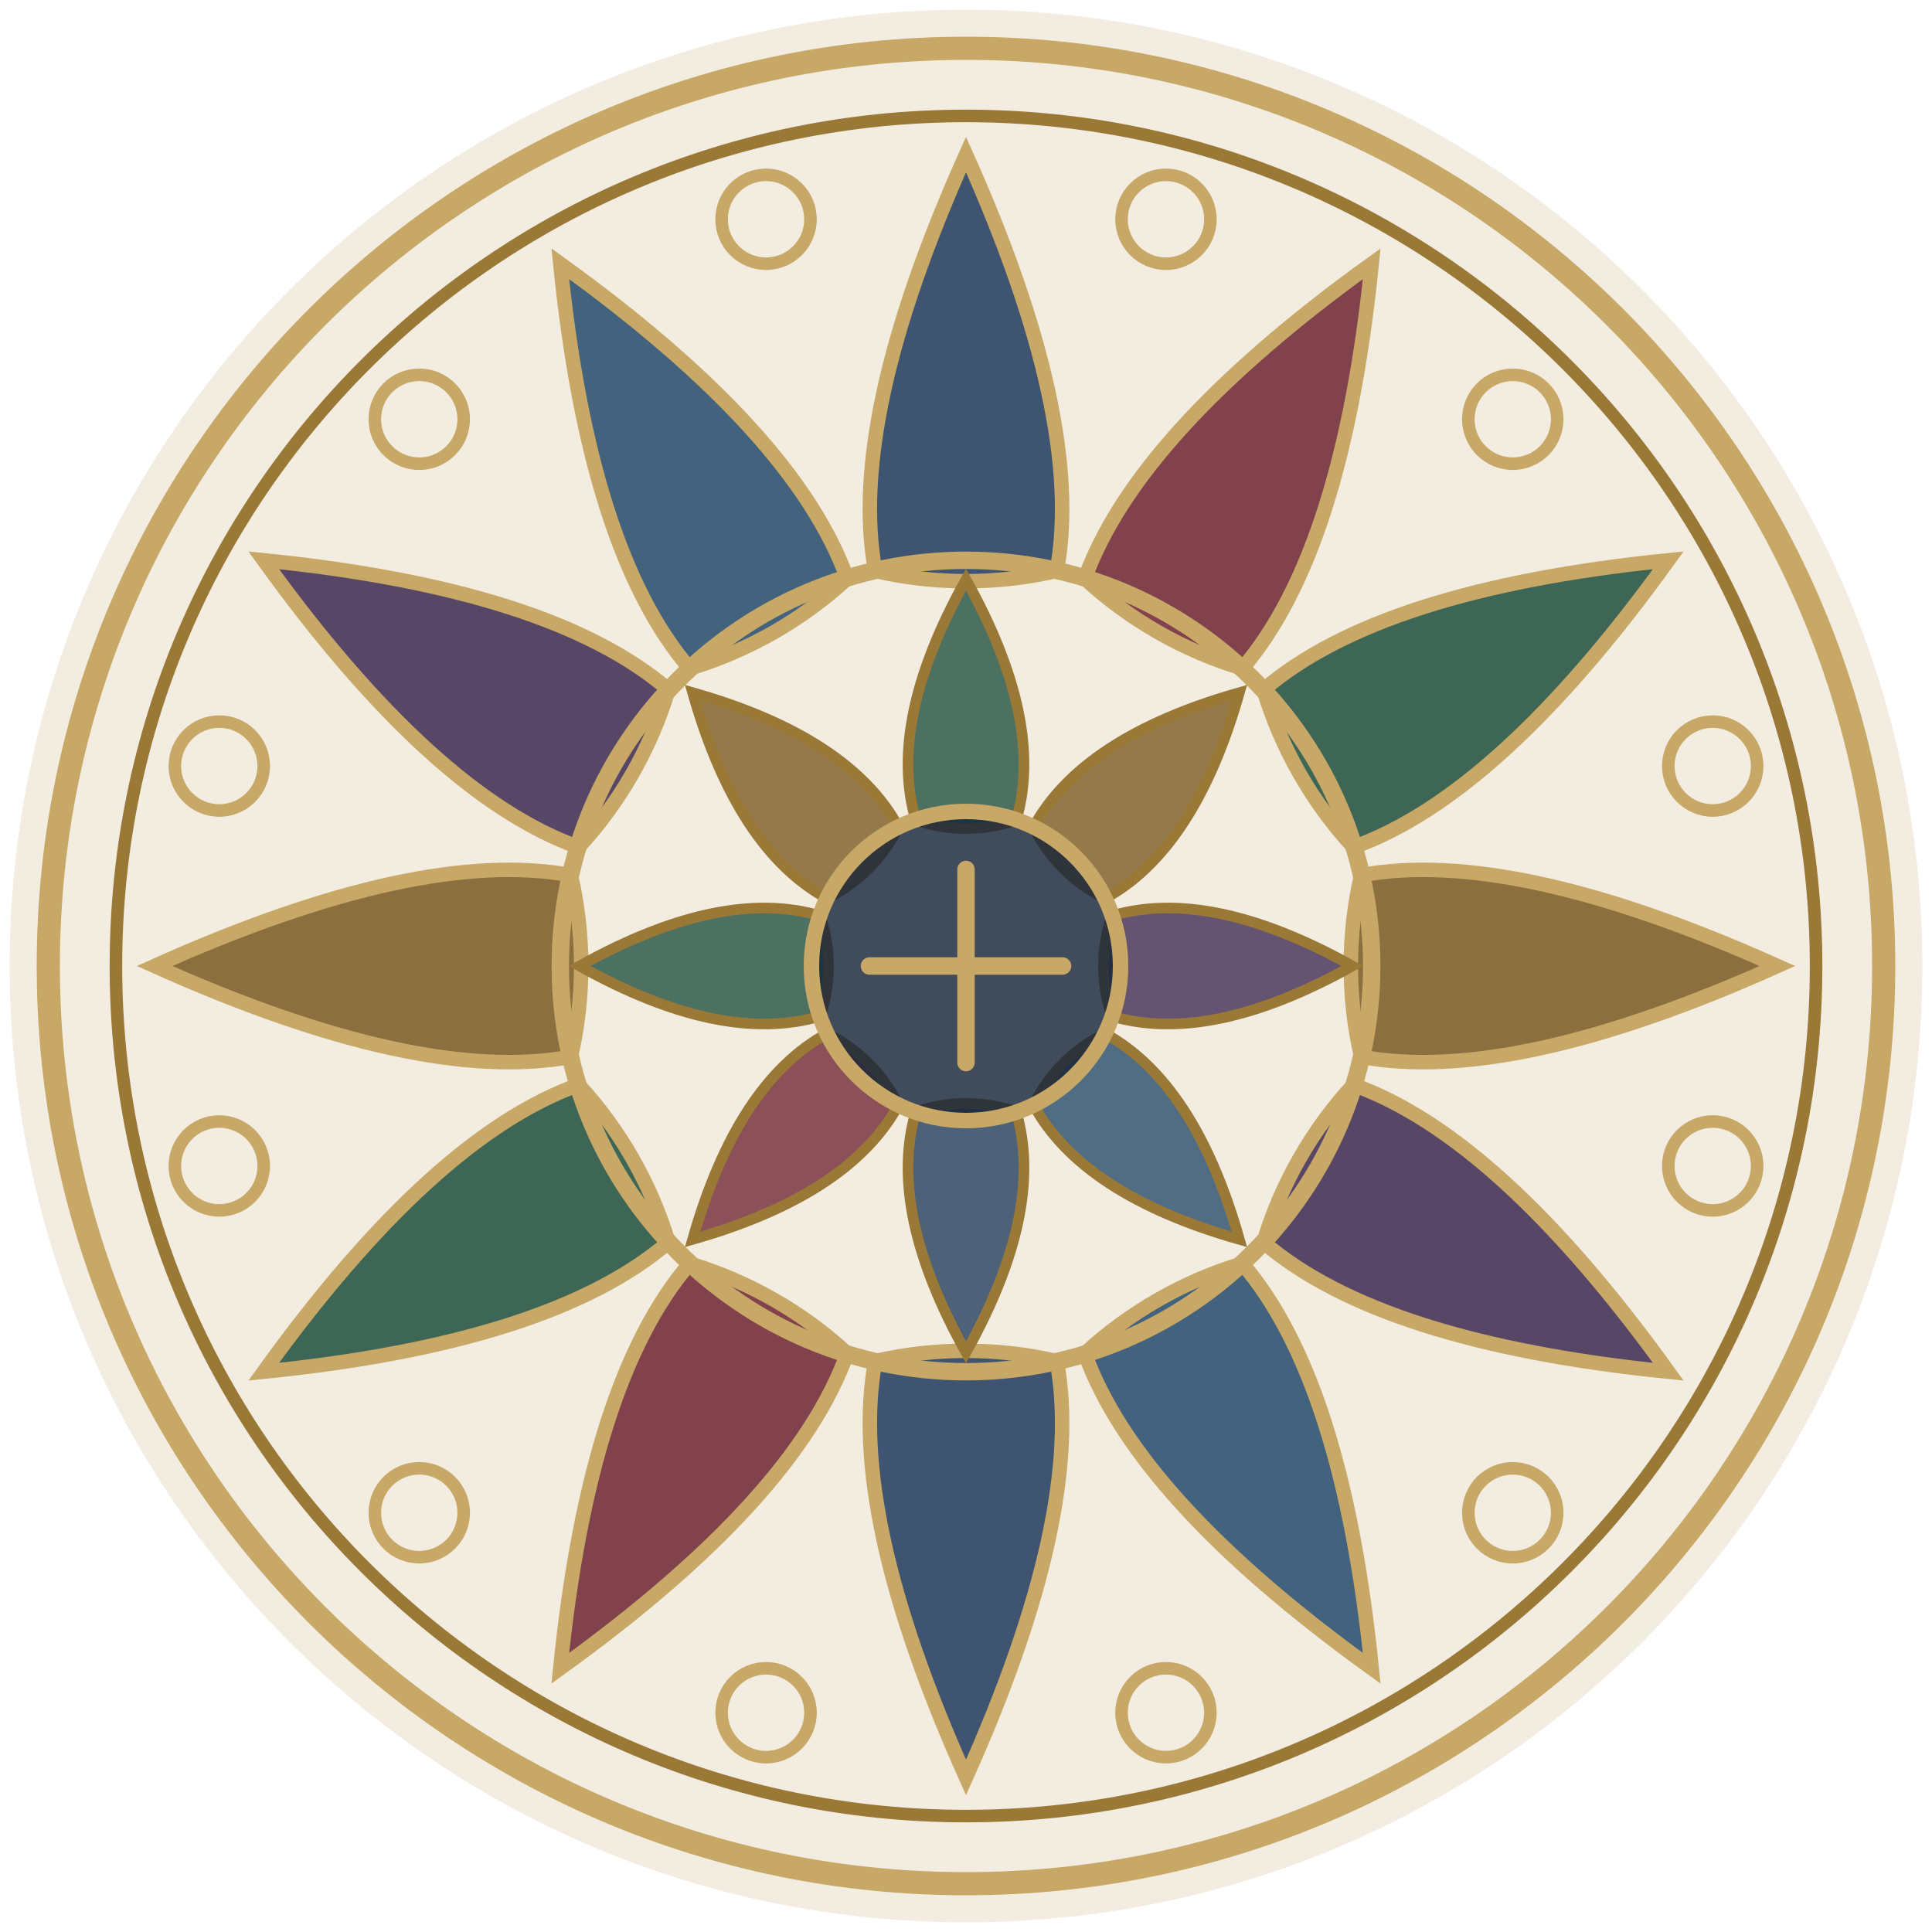
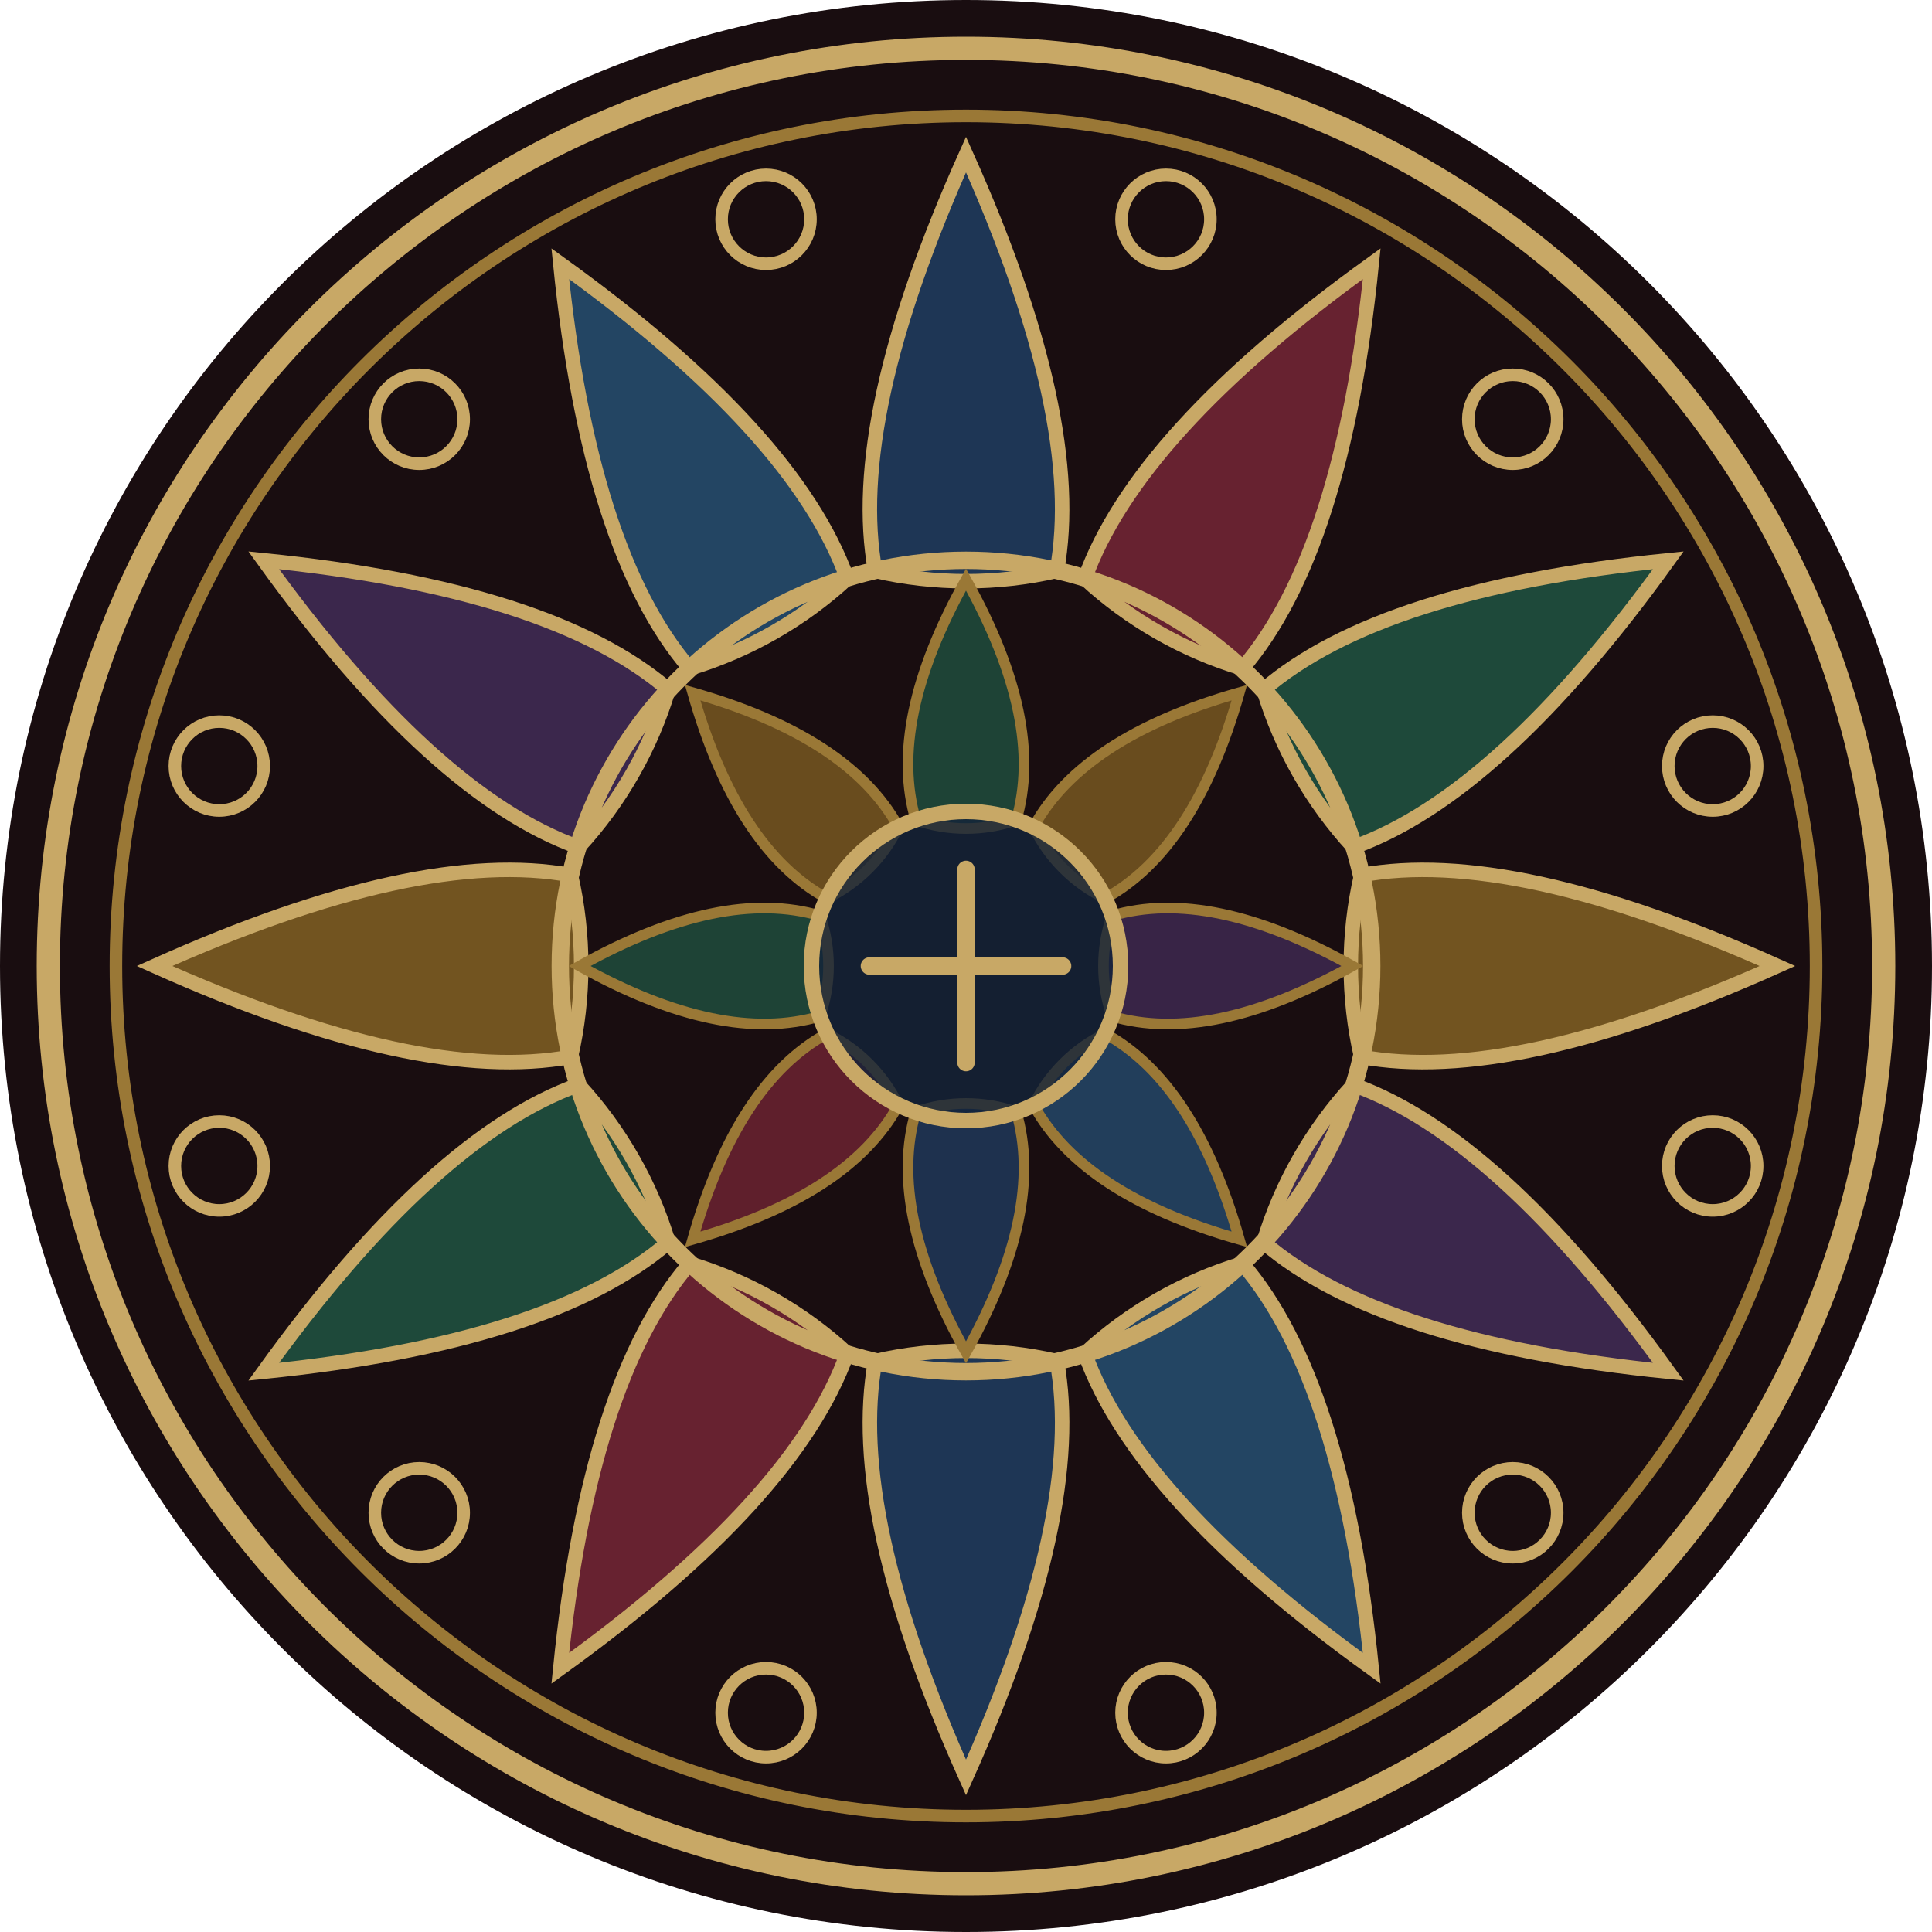
<svg xmlns="http://www.w3.org/2000/svg" viewBox="0 0 200 200">
-   <circle cx="100" cy="100" r="99" fill="#f3ede1" />
+   <circle cx="100" cy="100" r="100" fill="#190d10" />
  <circle cx="100" cy="100" r="95" fill="none" stroke="#c8a866" stroke-width="2.4" />
  <circle cx="100" cy="100" r="88" fill="none" stroke="#9a7836" stroke-width="1.3" />
-   <path d="M90.6,59.1 Q87.7,43.4 100.0,16.0 Q112.3,43.4 109.4,59.1 A42.0,42.0 0 0 1 90.6,59.1 Z" fill="#1f3a5c" fill-opacity="0.85" stroke="#c8a866" stroke-width="1.5" />
-   <path d="M112.3,59.9 Q117.7,44.8 142.0,27.3 Q139.0,57.1 128.6,69.2 A42.0,42.0 0 0 1 112.3,59.9 Z" fill="#6e2433" fill-opacity="0.85" stroke="#c8a866" stroke-width="1.5" />
-   <path d="M130.8,71.4 Q142.9,61.0 172.7,58.0 Q155.2,82.3 140.1,87.7 A42.0,42.0 0 0 1 130.8,71.4 Z" fill="#1f4f3e" fill-opacity="0.85" stroke="#c8a866" stroke-width="1.5" />
-   <path d="M140.9,90.6 Q156.6,87.7 184.0,100.0 Q156.6,112.3 140.9,109.4 A42.0,42.0 0 0 1 140.9,90.6 Z" fill="#7a5a22" fill-opacity="0.85" stroke="#c8a866" stroke-width="1.5" />
-   <path d="M140.1,112.3 Q155.2,117.7 172.7,142.0 Q142.9,139.0 130.8,128.6 A42.0,42.0 0 0 1 140.1,112.3 Z" fill="#3e2a52" fill-opacity="0.85" stroke="#c8a866" stroke-width="1.5" />
-   <path d="M128.6,130.8 Q139.0,142.9 142.0,172.7 Q117.7,155.2 112.3,140.1 A42.0,42.0 0 0 1 128.6,130.8 Z" fill="#244a6b" fill-opacity="0.85" stroke="#c8a866" stroke-width="1.5" />
-   <path d="M109.4,140.9 Q112.3,156.6 100.0,184.0 Q87.7,156.6 90.6,140.9 A42.0,42.0 0 0 1 109.4,140.9 Z" fill="#1f3a5c" fill-opacity="0.85" stroke="#c8a866" stroke-width="1.5" />
-   <path d="M87.7,140.1 Q82.3,155.2 58.0,172.7 Q61.0,142.9 71.4,130.8 A42.0,42.0 0 0 1 87.7,140.1 Z" fill="#6e2433" fill-opacity="0.85" stroke="#c8a866" stroke-width="1.5" />
-   <path d="M69.2,128.6 Q57.1,139.0 27.3,142.0 Q44.8,117.7 59.9,112.3 A42.0,42.0 0 0 1 69.2,128.6 Z" fill="#1f4f3e" fill-opacity="0.85" stroke="#c8a866" stroke-width="1.5" />
-   <path d="M59.1,109.4 Q43.4,112.3 16.0,100.0 Q43.4,87.7 59.1,90.6 A42.0,42.0 0 0 1 59.1,109.4 Z" fill="#7a5a22" fill-opacity="0.85" stroke="#c8a866" stroke-width="1.5" />
-   <path d="M59.9,87.7 Q44.8,82.3 27.3,58.0 Q57.1,61.0 69.2,71.4 A42.0,42.0 0 0 1 59.9,87.7 Z" fill="#3e2a52" fill-opacity="0.85" stroke="#c8a866" stroke-width="1.5" />
-   <path d="M71.4,69.2 Q61.0,57.1 58.0,27.3 Q82.3,44.8 87.7,59.9 A42.0,42.0 0 0 1 71.4,69.2 Z" fill="#244a6b" fill-opacity="0.85" stroke="#c8a866" stroke-width="1.5" />
+   <path d="M90.6,59.1 Q87.7,43.4 100.0,16.0 Q112.3,43.4 109.4,59.1 A42.0,42.0 0 0 1 90.6,59.1 Z" fill="#1f3a5c" fill-opacity="0.92" stroke="#c8a866" stroke-width="1.5" />
+   <path d="M112.3,59.9 Q117.7,44.8 142.0,27.3 Q139.0,57.1 128.6,69.2 A42.0,42.0 0 0 1 112.3,59.9 Z" fill="#6e2433" fill-opacity="0.92" stroke="#c8a866" stroke-width="1.5" />
+   <path d="M130.8,71.4 Q142.9,61.0 172.7,58.0 Q155.2,82.3 140.1,87.7 A42.0,42.0 0 0 1 130.8,71.4 Z" fill="#1f4f3e" fill-opacity="0.92" stroke="#c8a866" stroke-width="1.5" />
+   <path d="M140.9,90.6 Q156.6,87.7 184.0,100.0 Q156.6,112.3 140.9,109.4 A42.0,42.0 0 0 1 140.9,90.6 Z" fill="#7a5a22" fill-opacity="0.92" stroke="#c8a866" stroke-width="1.5" />
+   <path d="M140.1,112.3 Q155.2,117.7 172.7,142.0 Q142.9,139.0 130.8,128.6 A42.0,42.0 0 0 1 140.1,112.3 Z" fill="#3e2a52" fill-opacity="0.92" stroke="#c8a866" stroke-width="1.5" />
+   <path d="M128.6,130.8 Q139.0,142.9 142.0,172.7 Q117.7,155.2 112.3,140.1 A42.0,42.0 0 0 1 128.6,130.8 Z" fill="#244a6b" fill-opacity="0.92" stroke="#c8a866" stroke-width="1.5" />
+   <path d="M109.4,140.9 Q112.3,156.6 100.0,184.0 Q87.7,156.6 90.6,140.9 A42.0,42.0 0 0 1 109.4,140.9 Z" fill="#1f3a5c" fill-opacity="0.92" stroke="#c8a866" stroke-width="1.5" />
+   <path d="M87.7,140.1 Q82.3,155.2 58.0,172.7 Q61.0,142.9 71.4,130.8 A42.0,42.0 0 0 1 87.7,140.1 Z" fill="#6e2433" fill-opacity="0.92" stroke="#c8a866" stroke-width="1.5" />
+   <path d="M69.2,128.6 Q57.1,139.0 27.3,142.0 Q44.8,117.7 59.9,112.3 A42.0,42.0 0 0 1 69.2,128.6 Z" fill="#1f4f3e" fill-opacity="0.92" stroke="#c8a866" stroke-width="1.5" />
+   <path d="M59.1,109.4 Q43.4,112.3 16.0,100.0 Q43.4,87.7 59.1,90.6 A42.0,42.0 0 0 1 59.1,109.4 Z" fill="#7a5a22" fill-opacity="0.92" stroke="#c8a866" stroke-width="1.5" />
+   <path d="M59.9,87.7 Q44.8,82.3 27.3,58.0 Q57.1,61.0 69.2,71.4 A42.0,42.0 0 0 1 59.9,87.7 Z" fill="#3e2a52" fill-opacity="0.92" stroke="#c8a866" stroke-width="1.5" />
+   <path d="M71.4,69.2 Q61.0,57.1 58.0,27.3 Q82.3,44.8 87.7,59.9 A42.0,42.0 0 0 1 71.4,69.2 Z" fill="#244a6b" fill-opacity="0.92" stroke="#c8a866" stroke-width="1.5" />
  <circle cx="120.7" cy="22.7" r="4.6" fill="none" stroke="#c8a866" stroke-width="1.3" />
  <circle cx="156.6" cy="43.4" r="4.6" fill="none" stroke="#c8a866" stroke-width="1.3" />
  <circle cx="177.3" cy="79.3" r="4.6" fill="none" stroke="#c8a866" stroke-width="1.3" />
  <circle cx="177.3" cy="120.7" r="4.6" fill="none" stroke="#c8a866" stroke-width="1.3" />
  <circle cx="156.6" cy="156.6" r="4.6" fill="none" stroke="#c8a866" stroke-width="1.3" />
  <circle cx="120.7" cy="177.3" r="4.6" fill="none" stroke="#c8a866" stroke-width="1.3" />
  <circle cx="79.3" cy="177.3" r="4.6" fill="none" stroke="#c8a866" stroke-width="1.3" />
  <circle cx="43.4" cy="156.6" r="4.6" fill="none" stroke="#c8a866" stroke-width="1.3" />
  <circle cx="22.7" cy="120.7" r="4.6" fill="none" stroke="#c8a866" stroke-width="1.3" />
  <circle cx="22.7" cy="79.3" r="4.6" fill="none" stroke="#c8a866" stroke-width="1.3" />
  <circle cx="43.4" cy="43.4" r="4.6" fill="none" stroke="#c8a866" stroke-width="1.3" />
  <circle cx="79.3" cy="22.7" r="4.6" fill="none" stroke="#c8a866" stroke-width="1.3" />
  <circle cx="100" cy="100" r="42" fill="none" stroke="#c8a866" stroke-width="1.8" />
-   <path d="M94.8,84.9 Q91.8,74.7 100.0,60.0 Q108.2,74.7 105.2,84.9 A16.0,16.0 0 0 1 94.8,84.9 Z" fill="#1f4f3e" fill-opacity="0.78" stroke="#9a7836" stroke-width="1.1" />
-   <path d="M107.0,85.6 Q112.1,76.3 128.3,71.7 Q123.7,87.9 114.4,93.0 A16.0,16.0 0 0 1 107.0,85.6 Z" fill="#7a5a22" fill-opacity="0.78" stroke="#9a7836" stroke-width="1.1" />
-   <path d="M115.1,94.8 Q125.3,91.8 140.0,100.0 Q125.3,108.2 115.1,105.2 A16.0,16.0 0 0 1 115.1,94.8 Z" fill="#3e2a52" fill-opacity="0.78" stroke="#9a7836" stroke-width="1.1" />
-   <path d="M114.4,107.0 Q123.7,112.1 128.3,128.3 Q112.1,123.7 107.0,114.4 A16.0,16.0 0 0 1 114.4,107.0 Z" fill="#244a6b" fill-opacity="0.78" stroke="#9a7836" stroke-width="1.1" />
-   <path d="M105.2,115.1 Q108.2,125.3 100.0,140.0 Q91.8,125.3 94.8,115.1 A16.0,16.0 0 0 1 105.2,115.1 Z" fill="#1f3a5c" fill-opacity="0.78" stroke="#9a7836" stroke-width="1.1" />
-   <path d="M93.0,114.4 Q87.9,123.7 71.7,128.3 Q76.3,112.1 85.6,107.0 A16.0,16.0 0 0 1 93.0,114.4 Z" fill="#6e2433" fill-opacity="0.78" stroke="#9a7836" stroke-width="1.1" />
-   <path d="M84.9,105.2 Q74.7,108.2 60.0,100.0 Q74.7,91.8 84.9,94.8 A16.0,16.0 0 0 1 84.9,105.2 Z" fill="#1f4f3e" fill-opacity="0.78" stroke="#9a7836" stroke-width="1.1" />
-   <path d="M85.6,93.0 Q76.3,87.9 71.7,71.7 Q87.9,76.3 93.0,85.6 A16.0,16.0 0 0 1 85.6,93.0 Z" fill="#7a5a22" fill-opacity="0.78" stroke="#9a7836" stroke-width="1.1" />
+   <path d="M94.8,84.9 Q91.8,74.7 100.0,60.0 Q108.2,74.7 105.2,84.9 A16.0,16.0 0 0 1 94.8,84.9 Z" fill="#1f4f3e" fill-opacity="0.82" stroke="#9a7836" stroke-width="1.1" />
+   <path d="M107.0,85.6 Q112.1,76.3 128.3,71.7 Q123.7,87.9 114.4,93.0 A16.0,16.0 0 0 1 107.0,85.6 Z" fill="#7a5a22" fill-opacity="0.82" stroke="#9a7836" stroke-width="1.1" />
+   <path d="M115.1,94.8 Q125.3,91.8 140.0,100.0 Q125.3,108.2 115.1,105.2 A16.0,16.0 0 0 1 115.1,94.8 Z" fill="#3e2a52" fill-opacity="0.82" stroke="#9a7836" stroke-width="1.1" />
+   <path d="M114.4,107.0 Q123.7,112.1 128.3,128.3 Q112.1,123.7 107.0,114.4 A16.0,16.0 0 0 1 114.4,107.0 Z" fill="#244a6b" fill-opacity="0.82" stroke="#9a7836" stroke-width="1.1" />
+   <path d="M105.2,115.1 Q108.2,125.3 100.0,140.0 Q91.8,125.3 94.8,115.1 A16.0,16.0 0 0 1 105.2,115.1 Z" fill="#1f3a5c" fill-opacity="0.82" stroke="#9a7836" stroke-width="1.1" />
+   <path d="M93.0,114.4 Q87.9,123.7 71.7,128.3 Q76.3,112.1 85.6,107.0 A16.0,16.0 0 0 1 93.0,114.4 Z" fill="#6e2433" fill-opacity="0.82" stroke="#9a7836" stroke-width="1.1" />
+   <path d="M84.9,105.2 Q74.7,108.2 60.0,100.0 Q74.7,91.8 84.9,94.8 A16.0,16.0 0 0 1 84.9,105.2 Z" fill="#1f4f3e" fill-opacity="0.82" stroke="#9a7836" stroke-width="1.1" />
+   <path d="M85.6,93.0 Q76.3,87.9 71.7,71.7 Q87.9,76.3 93.0,85.6 A16.0,16.0 0 0 1 85.6,93.0 Z" fill="#7a5a22" fill-opacity="0.82" stroke="#9a7836" stroke-width="1.1" />
  <circle cx="100" cy="100" r="16" fill="#13243a" fill-opacity="0.8" stroke="#c8a866" stroke-width="1.6" />
  <path d="M100,90 L100,110 M90,100 L110,100" stroke="#c8a866" stroke-width="1.8" stroke-linecap="round" />
</svg>
